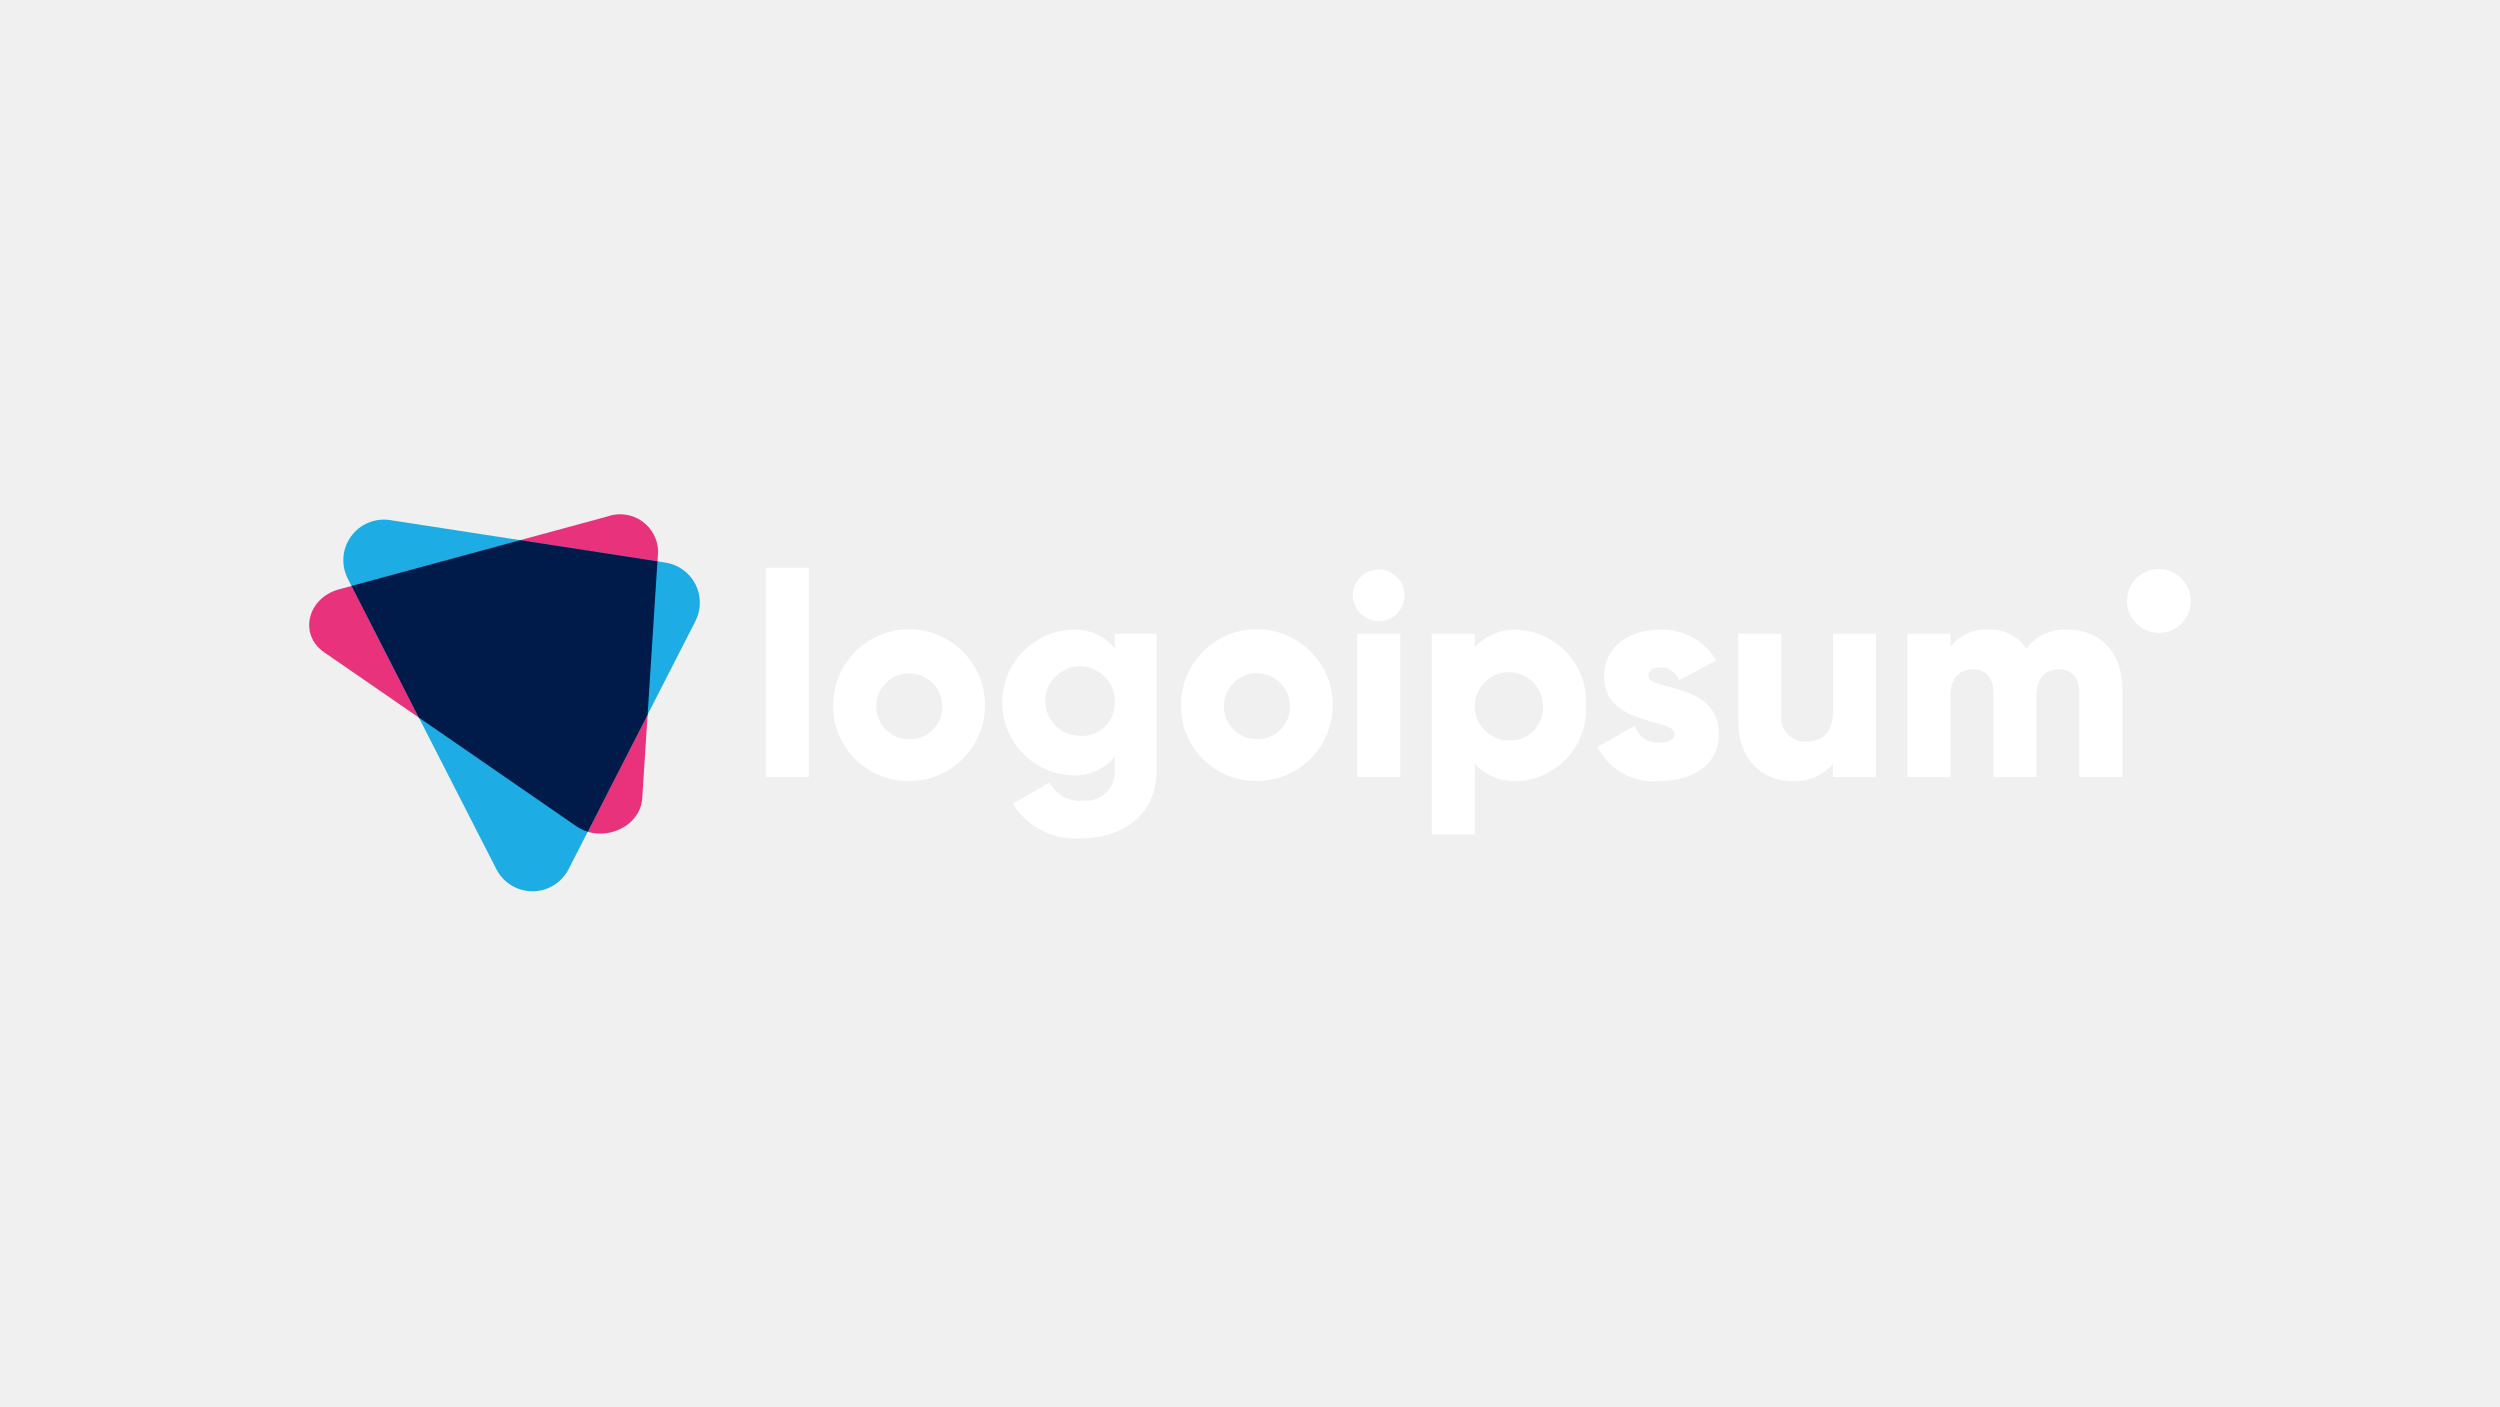
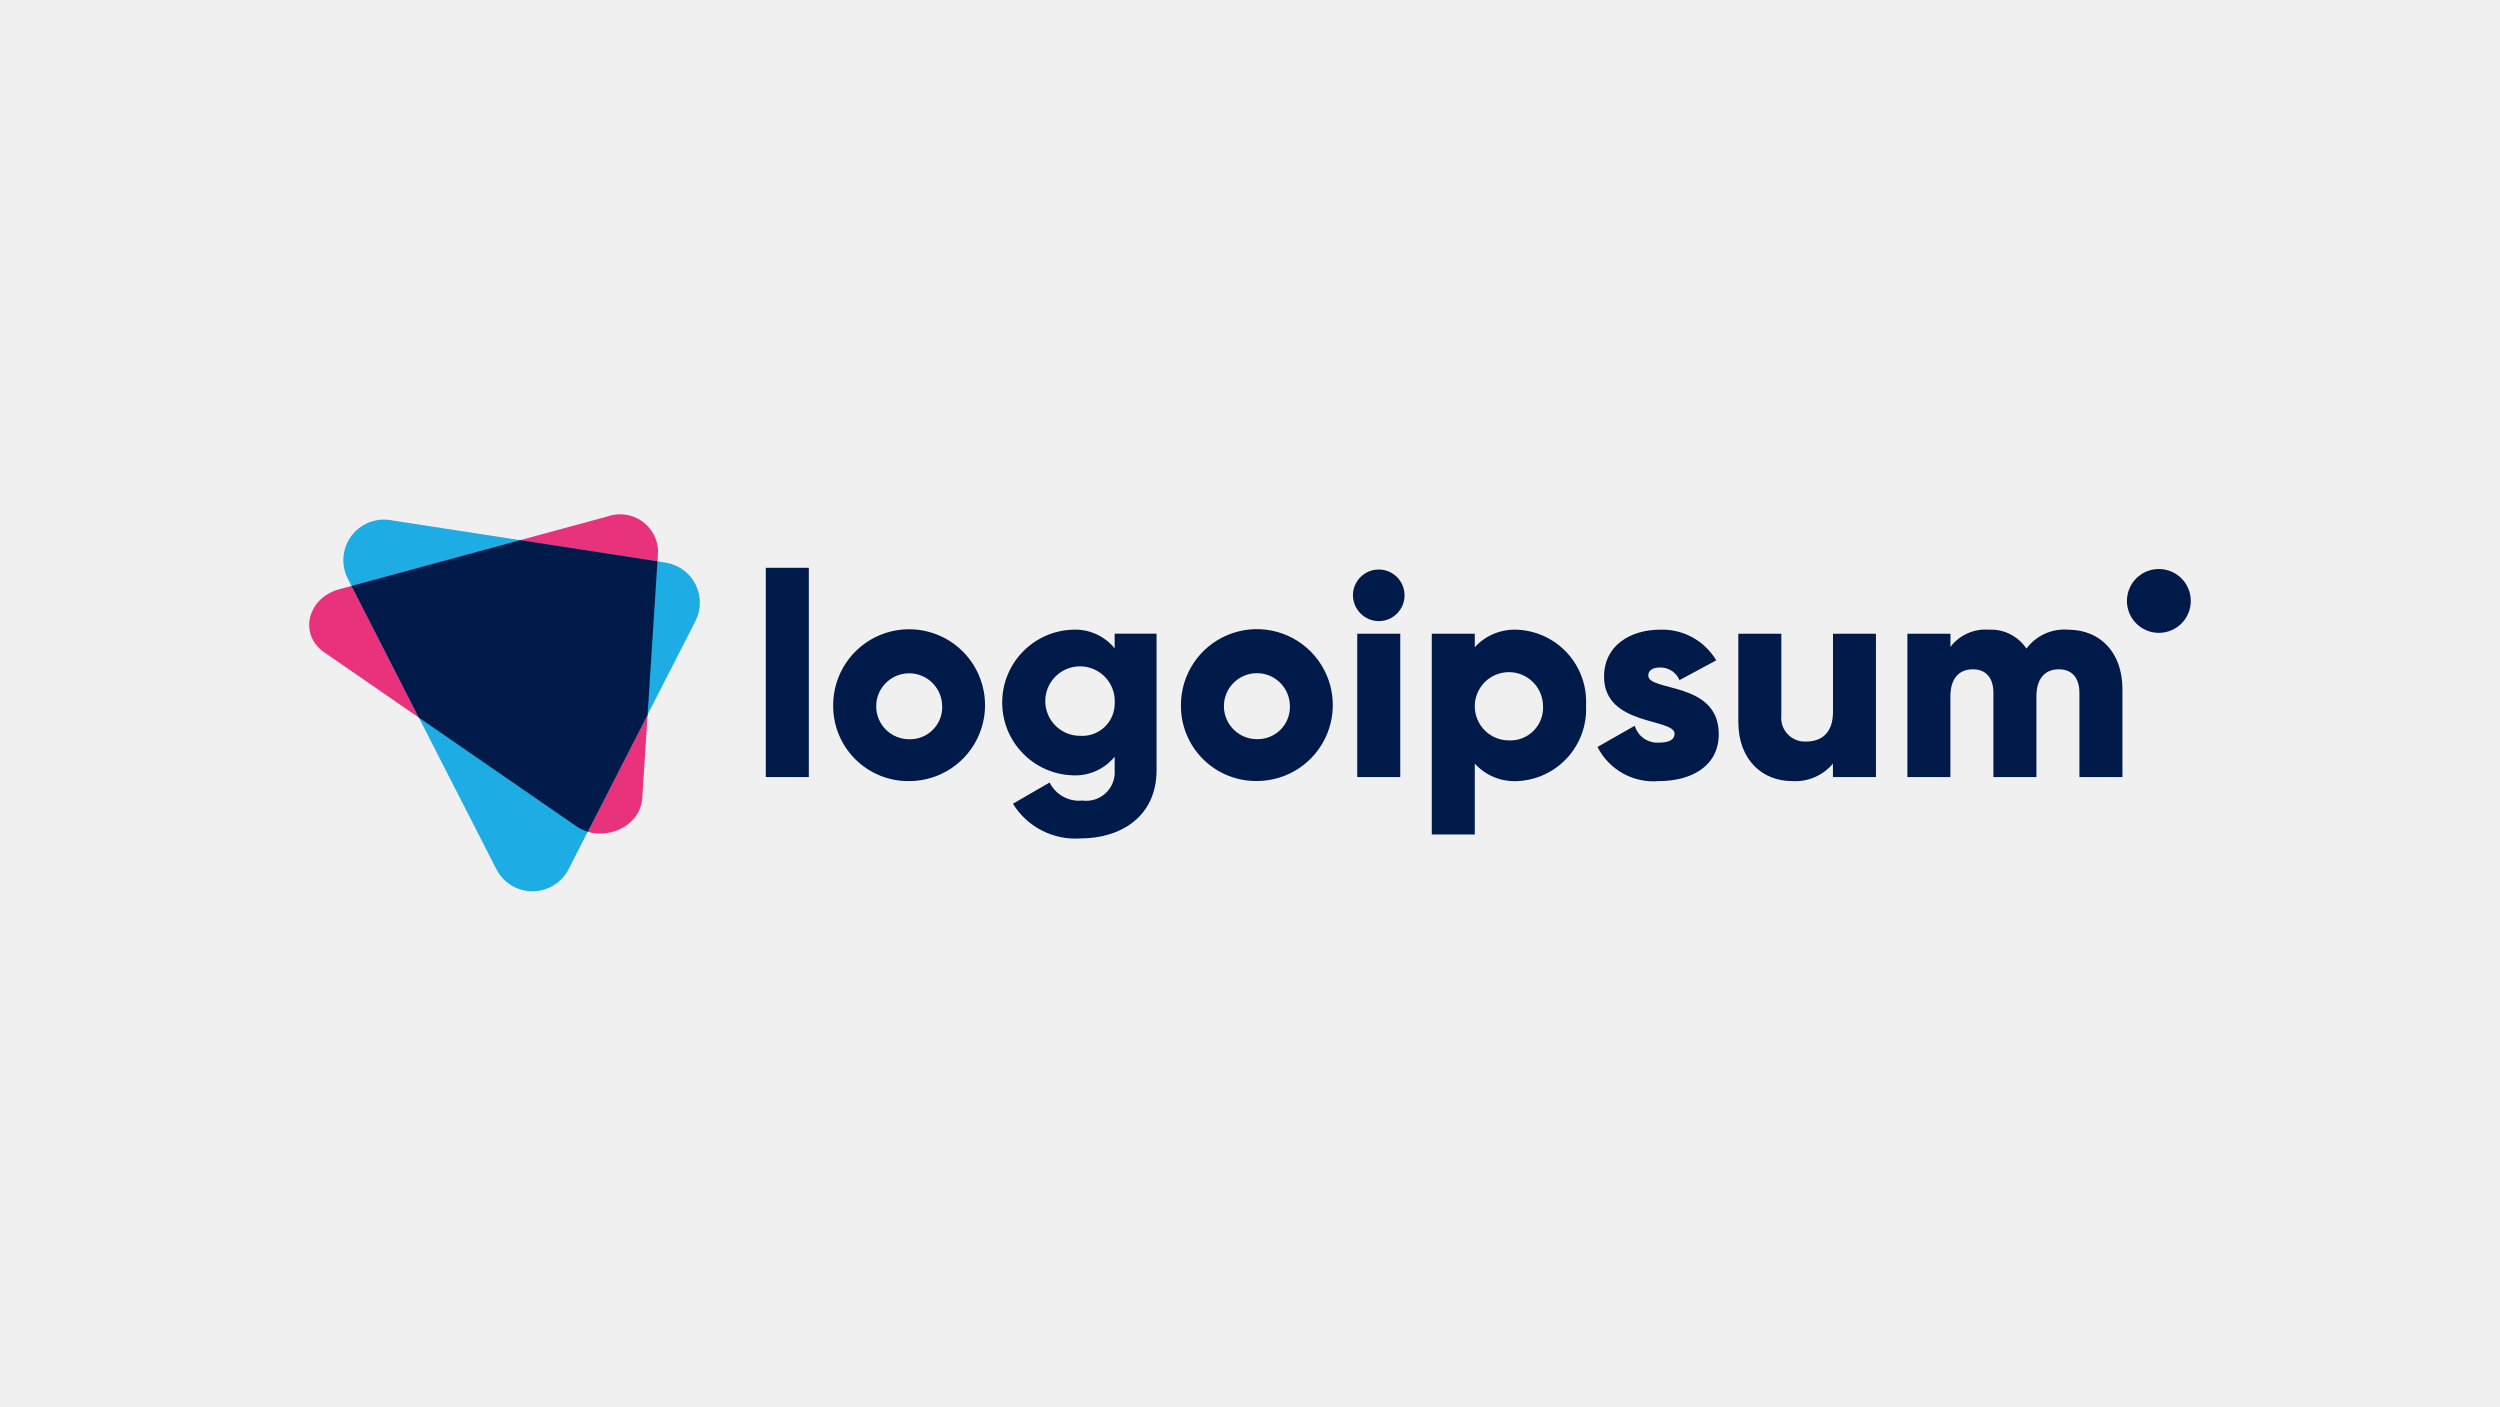
<svg xmlns="http://www.w3.org/2000/svg" viewBox="0 0 177.778 100">
  <path d="M40.99,58.759,23.05,46.384c-1.818-1.254-1.2-3.865,1.067-4.479L43.184,36.73A2.7,2.7,0,0,1,46.8,39.222L45.67,56.771C45.536,58.854,42.808,60.013,40.99,58.759Z" fill="#e9327c" />
  <path d="M35.3,61.814,24.731,41.145a2.883,2.883,0,0,1,3.007-4.161l19.587,3.023a2.883,2.883,0,0,1,2.127,4.162L40.429,61.815A2.883,2.883,0,0,1,35.3,61.814Z" fill="#1dace3" />
  <path d="M46.752,39.918l-9.764-1.507L25,41.666l4.785,9.361L40.99,58.759a2.888,2.888,0,0,0,.806.383l4.256-8.323Z" fill="#001a49" />
-   <path d="M96.209,42.334a1.835,1.835,0,1,1,1.835,1.835A1.854,1.854,0,0,1,96.209,42.334Zm.306,2.732h3.059V55.26H96.515Z" fill="#fff" />
-   <path d="M112.784,50.163a5.119,5.119,0,0,1-4.872,5.383,3.829,3.829,0,0,1-3.038-1.244v5.036h-3.058V45.066h3.058v.958a3.829,3.829,0,0,1,3.038-1.243A5.118,5.118,0,0,1,112.784,50.163Zm-3.058,0a2.427,2.427,0,1,0-2.426,2.488A2.327,2.327,0,0,0,109.726,50.163Z" fill="#fff" />
-   <path d="M122.223,52.2c0,2.345-2.039,3.344-4.241,3.344a4.463,4.463,0,0,1-4.383-2.427l2.65-1.508a1.675,1.675,0,0,0,1.733,1.2c.734,0,1.1-.225,1.1-.632,0-1.122-5.015-.53-5.015-4.058,0-2.222,1.875-3.343,4-3.343a4.46,4.46,0,0,1,3.975,2.181l-2.609,1.407a1.481,1.481,0,0,0-1.366-.9c-.53,0-.856.2-.856.571C117.208,49.205,122.223,48.43,122.223,52.2Z" fill="#fff" />
-   <path d="M133.4,45.066V55.26h-3.058V54.3a3.489,3.489,0,0,1-2.916,1.244c-2.059,0-3.812-1.468-3.812-4.221V45.066h3.058v5.811a1.681,1.681,0,0,0,1.774,1.855c1.121,0,1.9-.652,1.9-2.1V45.066Z" fill="#fff" />
-   <path d="M150.928,49V55.26H147.87V49.266c0-1.019-.49-1.672-1.468-1.672-1.02,0-1.59.714-1.59,1.917V55.26h-3.059V49.266c0-1.019-.489-1.672-1.468-1.672-1.019,0-1.59.714-1.59,1.917V55.26h-3.058V45.066H138.7V46a3.129,3.129,0,0,1,2.732-1.223,3.034,3.034,0,0,1,2.671,1.345,3.359,3.359,0,0,1,2.957-1.345C149.4,44.781,150.928,46.452,150.928,49Z" fill="#fff" />
-   <circle cx="153.519" cy="42.733" r="2.27" fill="#fff" />
-   <path d="M54.457,40.377h3.059V55.26H54.457Zm4.791,9.786a5.4,5.4,0,1,1,5.4,5.383A5.343,5.343,0,0,1,59.248,50.163Zm7.748,0a2.345,2.345,0,1,0-2.345,2.406A2.287,2.287,0,0,0,67,50.163Zm15.249-5.1v9.685c0,3.425-2.671,4.872-5.382,4.872a5.212,5.212,0,0,1-4.832-2.467l2.609-1.509a2.331,2.331,0,0,0,2.325,1.285,2.032,2.032,0,0,0,2.3-2.181v-.938a3.622,3.622,0,0,1-2.977,1.325,5.181,5.181,0,0,1,0-10.357,3.622,3.622,0,0,1,2.977,1.325v-1.04Zm-2.976,4.893A2.47,2.47,0,1,0,76.8,52.325,2.308,2.308,0,0,0,79.269,49.959Zm4.708.2a5.4,5.4,0,1,1,5.4,5.383A5.343,5.343,0,0,1,83.977,50.163Zm7.748,0a2.346,2.346,0,1,0-2.345,2.406A2.287,2.287,0,0,0,91.725,50.163Z" fill="#fff" />
+   <path d="M96.209,42.334a1.835,1.835,0,1,1,1.835,1.835A1.854,1.854,0,0,1,96.209,42.334Zm.306,2.732h3.059V55.26H96.515Z" fill="#001a49" />
+   <path d="M112.784,50.163a5.119,5.119,0,0,1-4.872,5.383,3.829,3.829,0,0,1-3.038-1.244v5.036h-3.058V45.066h3.058v.958a3.829,3.829,0,0,1,3.038-1.243A5.118,5.118,0,0,1,112.784,50.163Zm-3.058,0a2.427,2.427,0,1,0-2.426,2.488A2.327,2.327,0,0,0,109.726,50.163Z" fill="#001a49" />
+   <path d="M122.223,52.2c0,2.345-2.039,3.344-4.241,3.344a4.463,4.463,0,0,1-4.383-2.427l2.65-1.508a1.675,1.675,0,0,0,1.733,1.2c.734,0,1.1-.225,1.1-.632,0-1.122-5.015-.53-5.015-4.058,0-2.222,1.875-3.343,4-3.343a4.46,4.46,0,0,1,3.975,2.181l-2.609,1.407a1.481,1.481,0,0,0-1.366-.9c-.53,0-.856.2-.856.571C117.208,49.205,122.223,48.43,122.223,52.2Z" fill="#001a49" />
+   <path d="M133.4,45.066V55.26h-3.058V54.3a3.489,3.489,0,0,1-2.916,1.244c-2.059,0-3.812-1.468-3.812-4.221V45.066h3.058v5.811a1.681,1.681,0,0,0,1.774,1.855c1.121,0,1.9-.652,1.9-2.1V45.066Z" fill="#001a49" />
+   <path d="M150.928,49V55.26H147.87V49.266c0-1.019-.49-1.672-1.468-1.672-1.02,0-1.59.714-1.59,1.917V55.26h-3.059V49.266c0-1.019-.489-1.672-1.468-1.672-1.019,0-1.59.714-1.59,1.917V55.26h-3.058V45.066H138.7V46a3.129,3.129,0,0,1,2.732-1.223,3.034,3.034,0,0,1,2.671,1.345,3.359,3.359,0,0,1,2.957-1.345C149.4,44.781,150.928,46.452,150.928,49Z" fill="#001a49" />
+   <circle cx="153.519" cy="42.733" r="2.27" fill="#001a49" />
+   <path d="M54.457,40.377h3.059V55.26H54.457Zm4.791,9.786a5.4,5.4,0,1,1,5.4,5.383A5.343,5.343,0,0,1,59.248,50.163Zm7.748,0a2.345,2.345,0,1,0-2.345,2.406A2.287,2.287,0,0,0,67,50.163Zm15.249-5.1v9.685c0,3.425-2.671,4.872-5.382,4.872a5.212,5.212,0,0,1-4.832-2.467l2.609-1.509a2.331,2.331,0,0,0,2.325,1.285,2.032,2.032,0,0,0,2.3-2.181v-.938a3.622,3.622,0,0,1-2.977,1.325,5.181,5.181,0,0,1,0-10.357,3.622,3.622,0,0,1,2.977,1.325v-1.04Zm-2.976,4.893A2.47,2.47,0,1,0,76.8,52.325,2.308,2.308,0,0,0,79.269,49.959Zm4.708.2a5.4,5.4,0,1,1,5.4,5.383A5.343,5.343,0,0,1,83.977,50.163Zm7.748,0a2.346,2.346,0,1,0-2.345,2.406A2.287,2.287,0,0,0,91.725,50.163Z" fill="#001a49" />
</svg>
